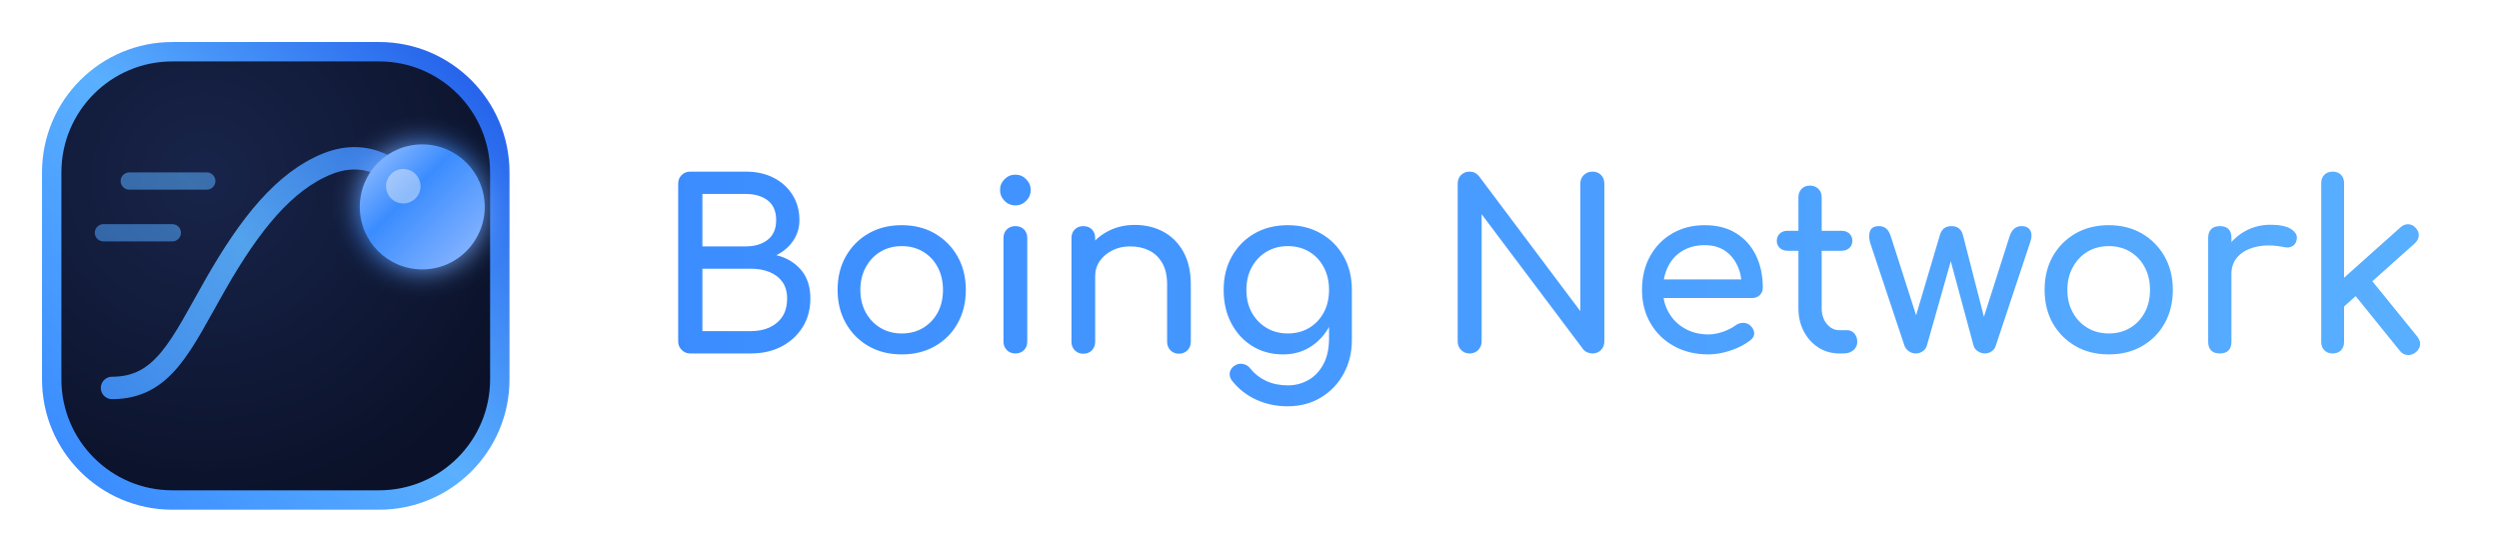
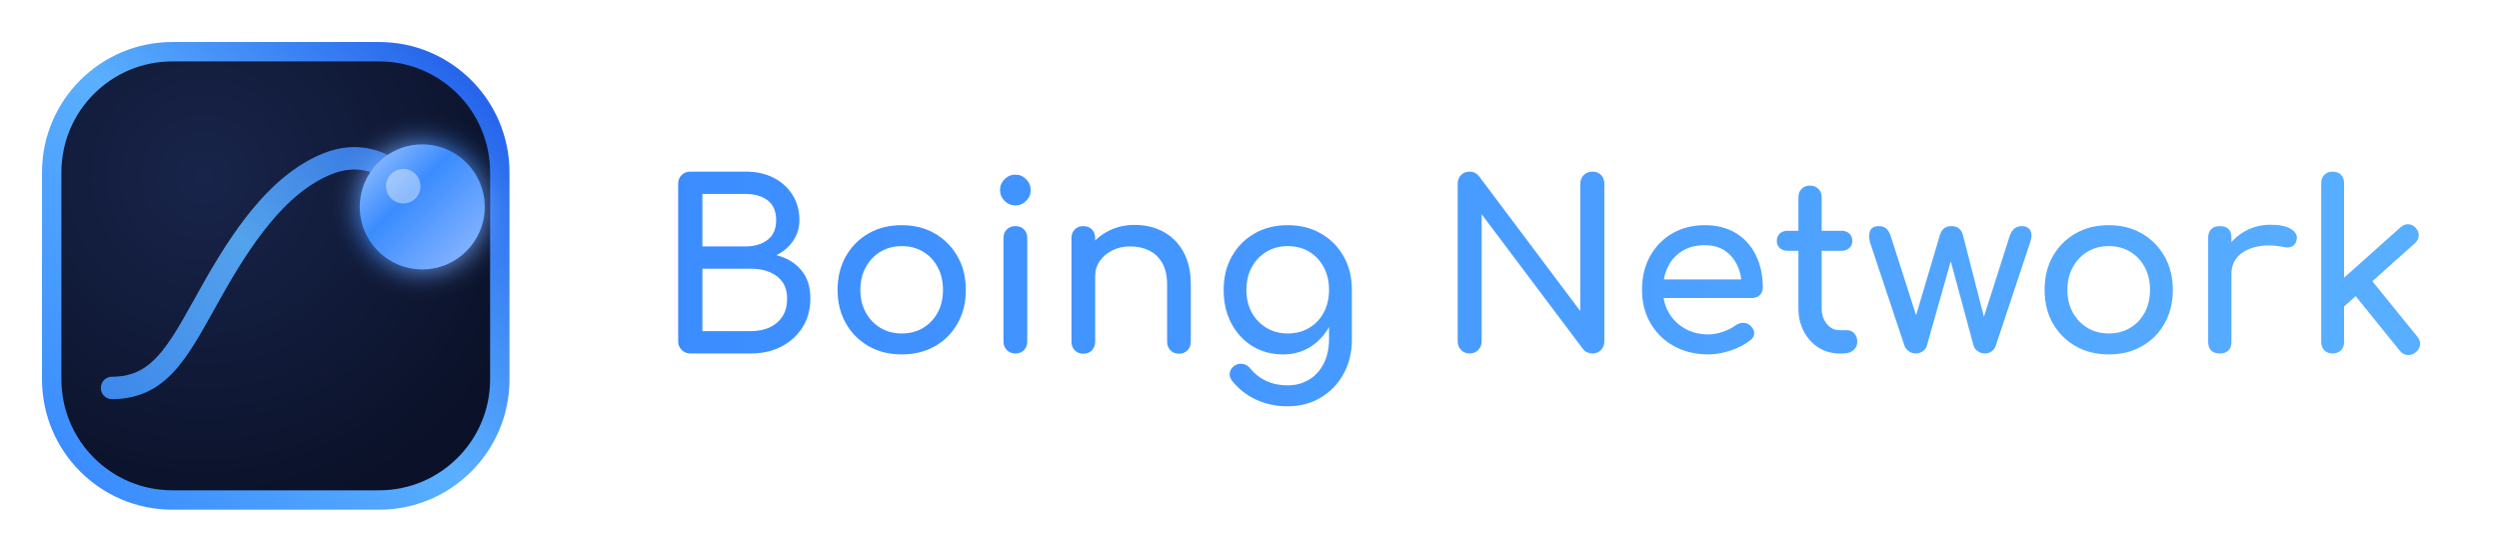
<svg xmlns="http://www.w3.org/2000/svg" viewBox="0 0 290 64" fill="none" role="img" aria-label="Boing Network">
  <defs>
    <linearGradient id="bx-frame" x1="8" y1="54" x2="56" y2="10" gradientUnits="userSpaceOnUse">
      <stop stop-color="#3B8CFF" />
      <stop offset="0.5" stop-color="#5ab0ff" />
      <stop offset="1" stop-color="#2563EB" />
    </linearGradient>
    <linearGradient id="bx-orb" x1="40" y1="14" x2="56" y2="30" gradientUnits="userSpaceOnUse">
      <stop stop-color="#CFE0FF" />
      <stop offset="0.5" stop-color="#3B8CFF" />
      <stop offset="1" stop-color="#8DB8FF" />
    </linearGradient>
    <radialGradient id="bx-slab" cx="34%" cy="28%" r="78%">
      <stop offset="0" stop-color="#18244A" />
      <stop offset="1" stop-color="#0A1128" />
    </radialGradient>
    <filter id="bx-glow" x="-50%" y="-50%" width="200%" height="200%">
      <feGaussianBlur stdDeviation="1.6" result="b" />
      <feMerge>
        <feMergeNode in="b" />
        <feMergeNode in="SourceGraphic" />
      </feMerge>
    </filter>
    <linearGradient id="bx-word" x1="76" y1="0" x2="290" y2="0" gradientUnits="userSpaceOnUse">
      <stop stop-color="#3B8CFF" />
      <stop offset="1" stop-color="#5ab0ff" />
    </linearGradient>
  </defs>
  <rect x="6" y="6" width="52" height="52" rx="14" fill="url(#bx-slab)" stroke="url(#bx-frame)" stroke-width="2.25" />
-   <path d="M15 21h9M12 27h8" stroke="url(#bx-frame)" stroke-width="2" stroke-linecap="round" opacity="0.55" />
  <path d="M13 45 C 19 45 21 40 25 33 C 29 26 33 21 38 19 C 43 17 47 20 49 24" stroke="url(#bx-frame)" stroke-width="2.6" stroke-linecap="round" opacity="0.9" />
  <circle cx="49" cy="24" r="7.25" fill="url(#bx-orb)" filter="url(#bx-glow)" />
  <circle cx="46.8" cy="21.6" r="2" fill="#F0F4F8" opacity="0.45" />
  <path fill="url(#bx-word)" d="M80.10 41.00Q79.51 41.00 79.11 40.59Q78.70 40.19 78.70 39.60V21.31Q78.70 20.69 79.11 20.30Q79.51 19.91 80.10 19.91H86.56Q88.39 19.91 89.79 20.63Q91.18 21.34 91.97 22.61Q92.77 23.88 92.77 25.53Q92.77 26.85 92.05 27.92Q91.34 28.98 90.10 29.60Q91.88 30.04 92.96 31.31Q94.04 32.57 94.04 34.63Q94.04 36.49 93.16 37.92Q92.28 39.35 90.72 40.18Q89.15 41.00 87.13 41.00H80.10ZM81.51 38.41H87.13Q88.37 38.41 89.31 37.98Q90.26 37.54 90.80 36.71Q91.34 35.87 91.34 34.63Q91.34 33.47 90.80 32.71Q90.26 31.95 89.31 31.56Q88.37 31.17 87.13 31.17H81.51V38.41ZM81.51 28.58H86.56Q88.10 28.58 89.08 27.82Q90.07 27.07 90.07 25.53Q90.07 23.99 89.08 23.24Q88.10 22.50 86.56 22.50H81.51V28.58ZM104.65 41.11Q102.46 41.11 100.79 40.15Q99.11 39.18 98.16 37.50Q97.20 35.82 97.20 33.63Q97.20 31.41 98.16 29.73Q99.11 28.05 100.79 27.08Q102.46 26.12 104.64 26.12Q106.81 26.12 108.48 27.08Q110.15 28.05 111.11 29.73Q112.08 31.41 112.08 33.63Q112.08 35.82 111.13 37.50Q110.19 39.19 108.51 40.15Q106.84 41.11 104.65 41.11ZM104.65 38.68Q106.06 38.68 107.13 38.03Q108.21 37.38 108.82 36.25Q109.43 35.11 109.43 33.63Q109.43 32.14 108.82 31.00Q108.21 29.85 107.13 29.20Q106.06 28.55 104.65 28.55Q103.25 28.55 102.17 29.20Q101.09 29.85 100.47 31.00Q99.84 32.14 99.84 33.63Q99.84 35.11 100.47 36.25Q101.09 37.38 102.17 38.03Q103.25 38.68 104.65 38.68ZM117.83 41.00Q117.23 41.00 116.84 40.61Q116.45 40.22 116.45 39.62V27.61Q116.45 26.99 116.84 26.61Q117.23 26.23 117.83 26.23Q118.45 26.23 118.83 26.61Q119.21 26.99 119.21 27.61V39.62Q119.21 40.22 118.83 40.61Q118.45 41.00 117.83 41.00ZM117.83 23.83Q117.10 23.83 116.57 23.30Q116.05 22.77 116.05 22.04Q116.05 21.31 116.57 20.79Q117.10 20.26 117.83 20.26Q118.56 20.26 119.08 20.79Q119.61 21.31 119.61 22.04Q119.61 22.77 119.08 23.30Q118.56 23.83 117.83 23.83ZM136.81 41.03Q136.22 41.03 135.83 40.64Q135.44 40.24 135.44 39.65V33.01Q135.44 31.47 134.87 30.50Q134.30 29.52 133.34 29.05Q132.38 28.58 131.14 28.58Q130.01 28.58 129.09 29.04Q128.17 29.50 127.63 30.27Q127.09 31.04 127.09 32.03H125.39Q125.39 30.33 126.21 29.00Q127.04 27.66 128.47 26.88Q129.90 26.09 131.68 26.09Q133.55 26.09 135.02 26.89Q136.49 27.69 137.34 29.23Q138.19 30.77 138.19 33.01V39.65Q138.19 40.24 137.80 40.64Q137.41 41.03 136.81 41.03ZM125.71 41.03Q125.12 41.03 124.73 40.64Q124.34 40.24 124.34 39.65V27.61Q124.34 26.99 124.73 26.61Q125.12 26.23 125.71 26.23Q126.34 26.23 126.71 26.61Q127.09 26.99 127.09 27.61V39.65Q127.09 40.24 126.71 40.64Q126.34 41.03 125.71 41.03ZM148.91 41.11Q146.89 41.11 145.33 40.15Q143.78 39.19 142.89 37.50Q142.00 35.82 142.00 33.63Q142.00 31.41 142.96 29.73Q143.91 28.04 145.59 27.08Q147.26 26.12 149.45 26.12Q151.61 26.12 153.28 27.08Q154.96 28.04 155.92 29.73Q156.88 31.41 156.88 33.63H155.28Q155.28 35.82 154.46 37.50Q153.64 39.19 152.20 40.15Q150.77 41.11 148.91 41.11ZM149.40 47.13Q147.48 47.13 145.80 46.37Q144.13 45.62 142.97 44.16Q142.62 43.70 142.71 43.21Q142.81 42.73 143.24 42.43Q143.73 42.11 144.25 42.22Q144.78 42.32 145.10 42.76Q145.83 43.67 146.94 44.19Q148.05 44.70 149.45 44.70Q150.75 44.70 151.84 44.08Q152.93 43.46 153.58 42.24Q154.23 41.03 154.23 39.27V35.44L155.12 33.06L156.88 33.63V39.46Q156.88 41.59 155.93 43.34Q154.99 45.08 153.30 46.10Q151.61 47.13 149.40 47.13ZM149.45 38.68Q150.85 38.68 151.93 38.03Q153.01 37.38 153.62 36.25Q154.23 35.11 154.23 33.63Q154.23 32.14 153.62 31.00Q153.01 29.85 151.93 29.20Q150.85 28.55 149.45 28.55Q148.05 28.55 146.97 29.20Q145.89 29.85 145.26 31.00Q144.64 32.14 144.64 33.63Q144.64 35.11 145.26 36.25Q145.89 37.38 146.97 38.03Q148.05 38.68 149.45 38.68ZM170.54 41.00Q169.95 41.00 169.55 40.59Q169.16 40.19 169.16 39.60V21.31Q169.16 20.69 169.55 20.30Q169.95 19.91 170.54 19.91Q171.19 19.91 171.62 20.42L183.39 36.09V21.31Q183.39 20.69 183.80 20.30Q184.20 19.91 184.80 19.91Q185.42 19.91 185.80 20.30Q186.18 20.69 186.18 21.31V39.60Q186.18 40.19 185.80 40.59Q185.42 41.00 184.80 41.00Q184.53 41.00 184.22 40.88Q183.91 40.76 183.72 40.51L171.94 24.85V39.60Q171.94 40.19 171.55 40.59Q171.16 41.00 170.54 41.00ZM198.25 41.11Q196.01 41.11 194.26 40.15Q192.52 39.19 191.54 37.50Q190.55 35.82 190.55 33.63Q190.55 31.41 191.48 29.73Q192.41 28.04 194.06 27.08Q195.71 26.12 197.84 26.12Q199.95 26.12 201.46 27.05Q202.97 27.98 203.77 29.62Q204.57 31.25 204.57 33.38Q204.57 33.90 204.21 34.24Q203.86 34.57 203.32 34.57H192.44V32.41H203.24L202.13 33.17Q202.11 31.82 201.59 30.75Q201.08 29.69 200.14 29.06Q199.19 28.44 197.84 28.44Q196.30 28.44 195.21 29.12Q194.11 29.79 193.55 30.97Q192.98 32.14 192.98 33.63Q192.98 35.11 193.66 36.27Q194.33 37.44 195.52 38.11Q196.71 38.79 198.25 38.79Q199.08 38.79 199.96 38.48Q200.84 38.16 201.38 37.76Q201.78 37.46 202.26 37.45Q202.73 37.44 203.08 37.73Q203.54 38.14 203.57 38.62Q203.59 39.11 203.13 39.46Q202.22 40.19 200.85 40.65Q199.49 41.11 198.25 41.11ZM213.45 41.00Q212.10 41.00 211.02 40.31Q209.94 39.62 209.32 38.43Q208.70 37.25 208.70 35.76V22.88Q208.70 22.29 209.07 21.91Q209.45 21.53 210.05 21.53Q210.64 21.53 211.02 21.91Q211.40 22.29 211.40 22.88V35.76Q211.40 36.84 211.99 37.57Q212.59 38.30 213.45 38.30H214.37Q214.85 38.30 215.19 38.68Q215.53 39.06 215.53 39.65Q215.53 40.24 215.08 40.62Q214.64 41.00 213.94 41.00H213.45ZM207.45 29.09Q206.89 29.09 206.54 28.77Q206.19 28.44 206.19 27.96Q206.19 27.42 206.54 27.09Q206.89 26.77 207.45 26.77H213.69Q214.26 26.77 214.61 27.09Q214.96 27.42 214.96 27.96Q214.96 28.44 214.61 28.77Q214.26 29.09 213.69 29.09H207.45ZM222.31 41.00Q221.87 41.00 221.51 40.74Q221.15 40.49 221.01 40.11L217.01 28.12Q216.80 27.28 217.03 26.76Q217.26 26.23 218.04 26.23Q218.55 26.23 218.89 26.51Q219.23 26.80 219.44 27.47L222.85 38.11H221.90L225.12 27.26Q225.25 26.80 225.57 26.51Q225.90 26.23 226.47 26.23Q227.01 26.23 227.34 26.51Q227.68 26.80 227.79 27.26L230.41 37.46H230.00L233.19 27.47Q233.57 26.23 234.59 26.23Q235.35 26.23 235.62 26.76Q235.89 27.28 235.59 28.12L231.60 40.11Q231.49 40.49 231.14 40.74Q230.79 41.00 230.33 41.00Q229.89 41.00 229.52 40.74Q229.14 40.49 229.03 40.11L226.25 29.82H226.52L223.60 40.11Q223.49 40.49 223.13 40.74Q222.77 41.00 222.31 41.00ZM244.72 41.11Q242.53 41.11 240.86 40.15Q239.18 39.18 238.22 37.50Q237.27 35.82 237.27 33.63Q237.27 31.41 238.22 29.73Q239.18 28.05 240.86 27.08Q242.53 26.12 244.71 26.12Q246.88 26.12 248.55 27.08Q250.22 28.05 251.18 29.73Q252.15 31.41 252.15 33.63Q252.15 35.82 251.20 37.50Q250.26 39.19 248.58 40.15Q246.91 41.11 244.72 41.11ZM244.72 38.68Q246.12 38.68 247.20 38.03Q248.28 37.38 248.89 36.25Q249.50 35.11 249.50 33.63Q249.50 32.14 248.89 31.00Q248.28 29.85 247.20 29.20Q246.12 28.55 244.72 28.55Q243.32 28.55 242.24 29.20Q241.16 29.85 240.54 31.00Q239.91 32.14 239.91 33.63Q239.91 35.11 240.54 36.25Q241.16 37.38 242.24 38.03Q243.32 38.68 244.72 38.68ZM257.57 31.76Q257.57 30.14 258.37 28.86Q259.17 27.58 260.52 26.82Q261.87 26.07 263.49 26.07Q265.11 26.07 265.90 26.59Q266.70 27.12 266.51 27.85Q266.43 28.23 266.20 28.43Q265.97 28.63 265.67 28.69Q265.38 28.74 265.03 28.66Q263.30 28.31 261.92 28.61Q260.54 28.90 259.75 29.71Q258.95 30.52 258.95 31.76H257.57ZM257.60 41.00Q256.95 41.00 256.60 40.66Q256.25 40.32 256.25 39.65V27.58Q256.25 26.93 256.60 26.58Q256.95 26.23 257.60 26.23Q258.28 26.23 258.61 26.57Q258.95 26.90 258.95 27.58V39.65Q258.95 40.30 258.61 40.65Q258.28 41.00 257.60 41.00ZM271.97 35.60 270.29 33.76 278.58 26.36Q278.99 25.99 279.49 26.01Q279.99 26.04 280.34 26.44Q280.72 26.85 280.69 27.34Q280.66 27.82 280.26 28.20L271.97 35.60ZM270.70 41.00Q270.10 41.00 269.74 40.64Q269.37 40.27 269.37 39.68V21.23Q269.37 20.64 269.74 20.27Q270.10 19.91 270.70 19.91Q271.29 19.91 271.66 20.27Q272.02 20.64 272.02 21.23V39.68Q272.02 40.27 271.66 40.64Q271.29 41.00 270.70 41.00ZM280.34 40.86Q279.91 41.22 279.38 41.18Q278.85 41.14 278.50 40.70L273.02 33.92L274.91 32.14L280.53 39.06Q280.88 39.49 280.84 39.99Q280.80 40.49 280.34 40.86Z" />
</svg>
